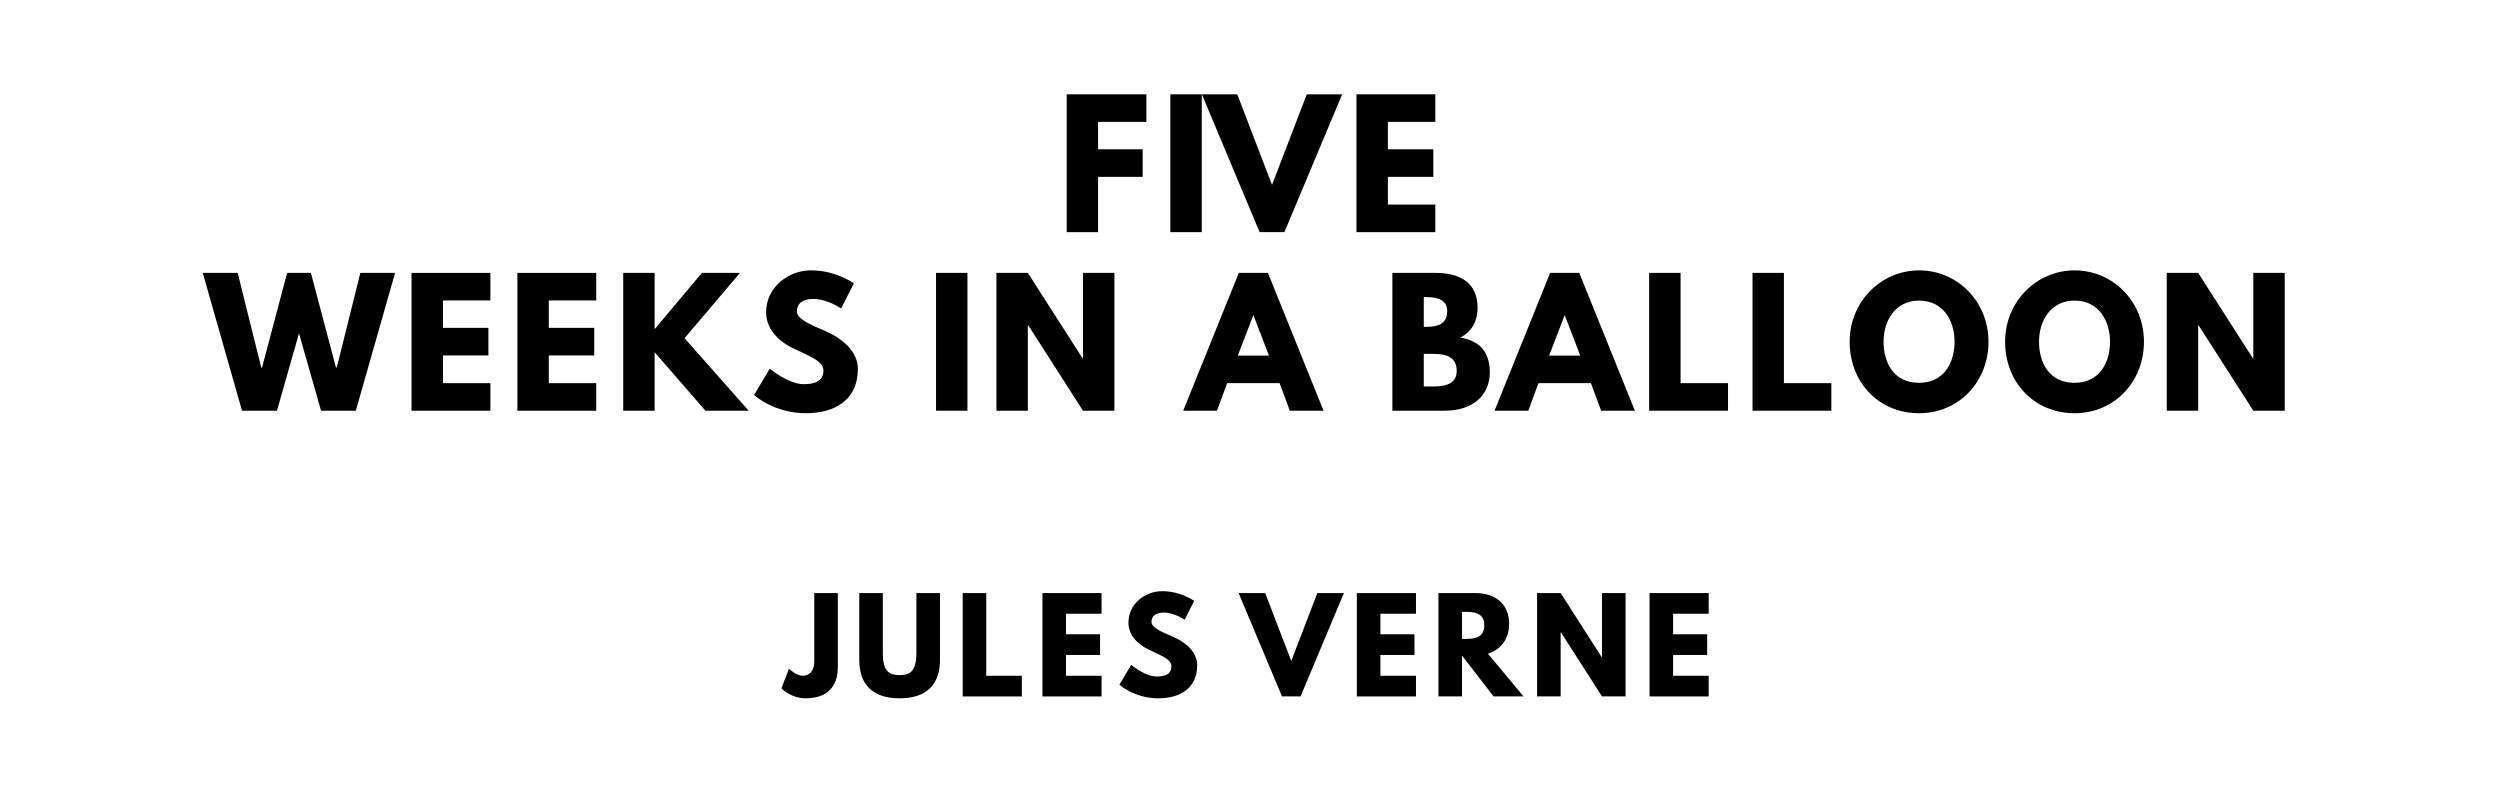
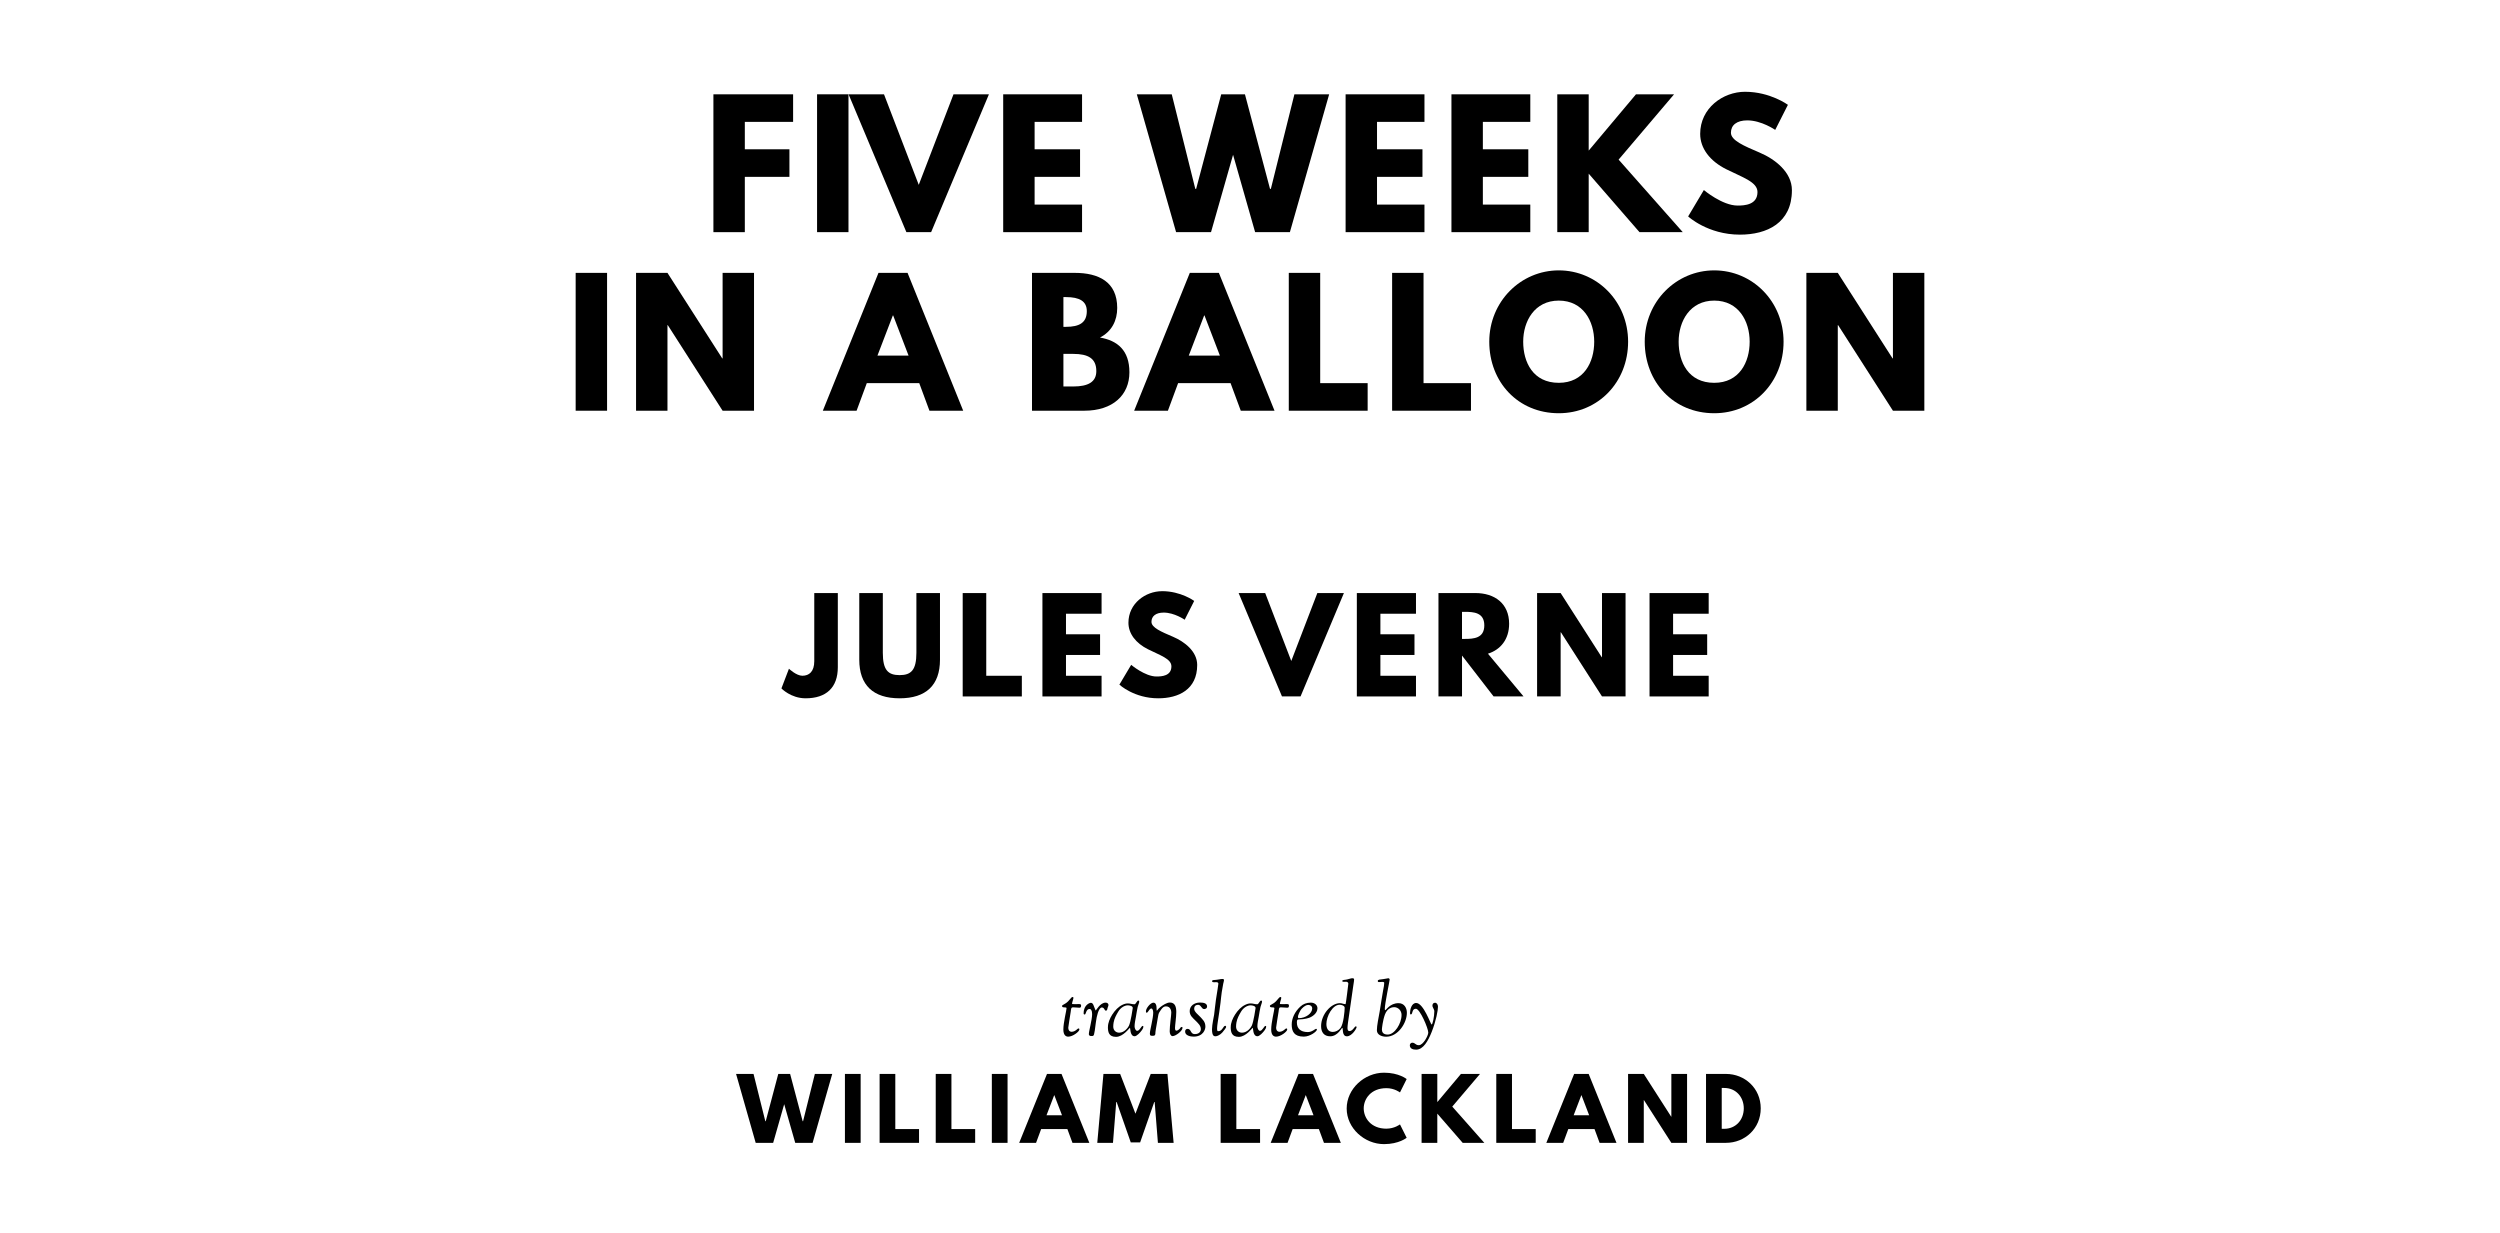
- <svg xmlns="http://www.w3.org/2000/svg" version="1.1" viewBox="0 0 1400 440">
-   <g aria-label="FIVE">
-     <path d="M641.97,52.81l0.00,15.44l-27.04,0.00l0.00,15.35l24.98,0.00l0.00,15.44l-24.98,0.00l0.00,30.97l-17.59,0.00l0.00-77.19l44.63,0.00z" />
-     <path d="M672.99,52.81l0.00,77.19l-17.59,0.00l0.00-77.19l17.59,0.00z" />
-     <path d="M705.40,130.00l-32.37-77.19l19.84,0.00l19.46,50.71l19.46-50.71l19.84,0.00l-32.37,77.19l-13.85,0.00z" />
-     <path d="M803.78,52.81l0.00,15.44l-26.57,0.00l0.00,15.35l25.45,0.00l0.00,15.44l-25.45,0.00l0.00,15.53l26.57,0.00l0.00,15.44l-44.16,0.00l0.00-77.19l44.16,0.00z" />
+ <svg xmlns="http://www.w3.org/2000/svg" version="1.1" viewBox="0 0 1400 690">
+   <g aria-label="FIVE WEEKS">
+     <path d="M444.14,52.81l0.00,15.44l-27.04,0.00l0.00,15.35l24.98,0.00l0.00,15.44l-24.98,0.00l0.00,30.97l-17.59,0.00l0.00-77.19l44.63,0.00z" />
+     <path d="M475.15,52.81l0.00,77.19l-17.59,0.00l0.00-77.19l17.59,0.00z" />
+     <path d="M507.57,130.00l-32.37-77.19l19.84,0.00l19.46,50.71l19.46-50.71l19.84,0.00l-32.37,77.19l-13.85,0.00z" />
+     <path d="M605.95,52.81l0.00,15.44l-26.57,0.00l0.00,15.35l25.45,0.00l0.00,15.44l-25.45,0.00l0.00,15.53l26.57,0.00l0.00,15.44l-44.16,0.00l0.00-77.19l44.16,0.00z" />
+     <path d="M702.87,130.00l-12.35-43.32l-12.35,43.32l-19.56,0.00l-21.99-77.19l19.56,0.00l13.19,52.96l0.47,0.00l14.04-52.96l13.29,0.00l14.04,52.96l0.47,0.00l13.19-52.96l19.46,0.00l-21.99,77.19l-19.46,0.00z" />
+     <path d="M797.70,52.81l0.00,15.44l-26.57,0.00l0.00,15.35l25.45,0.00l0.00,15.44l-25.45,0.00l0.00,15.53l26.57,0.00l0.00,15.44l-44.16,0.00l0.00-77.19l44.16,0.00z" />
+     <path d="M856.97,52.81l0.00,15.44l-26.57,0.00l0.00,15.35l25.45,0.00l0.00,15.44l-25.45,0.00l0.00,15.53l26.57,0.00l0.00,15.44l-44.16,0.00l0.00-77.19l44.16,0.00z" />
+     <path d="M942.34,130.00l-24.23,0.00l-28.44-32.75l0.00,32.75l-17.59,0.00l0.00-77.19l17.59,0.00l0.00,31.53l26.48-31.53l21.33,0.00l-31.06,36.58z" />
+     <path d="M977.28,51.40c14.04,0.00,23.95,7.30,23.95,7.30l-7.11,14.04s-7.67-5.33-15.63-5.33c-5.99,0.00-9.17,2.71-9.17,6.92c0.00,4.30,7.30,7.39,16.09,11.13c8.61,3.65,18.06,10.95,18.06,21.05c0.00,18.43-14.04,24.89-29.10,24.89c-18.06,0.00-29.01-10.20-29.01-10.20l8.80-14.78s10.29,8.70,18.90,8.70c3.84,0.00,11.13-0.37,11.13-7.58c0.00-5.61-8.23-8.14-17.40-12.73c-9.26-4.58-14.69-11.79-14.69-19.84c0.00-14.41,12.73-23.58,25.17-23.58z" />
  </g>
-   <g aria-label="WEEKS IN A BALLOON">
-     <path d="M179.79,230.00l-12.35-43.32l-12.35,43.32l-19.56,0.00l-21.99-77.19l19.56,0.00l13.19,52.96l0.47,0.00l14.04-52.96l13.29,0.00l14.04,52.96l0.47,0.00l13.19-52.96l19.46,0.00l-21.99,77.19l-19.46,0.00z" />
-     <path d="M274.62,152.81l0.00,15.44l-26.57,0.00l0.00,15.35l25.45,0.00l0.00,15.44l-25.45,0.00l0.00,15.53l26.57,0.00l0.00,15.44l-44.16,0.00l0.00-77.19l44.16,0.00z" />
-     <path d="M333.89,152.81l0.00,15.44l-26.57,0.00l0.00,15.35l25.45,0.00l0.00,15.44l-25.45,0.00l0.00,15.53l26.57,0.00l0.00,15.44l-44.16,0.00l0.00-77.19l44.16,0.00z" />
-     <path d="M419.26,230.00l-24.23,0.00l-28.44-32.75l0.00,32.75l-17.59,0.00l0.00-77.19l17.59,0.00l0.00,31.53l26.48-31.53l21.33,0.00l-31.06,36.58z" />
-     <path d="M454.20,151.40c14.04,0.00,23.95,7.30,23.95,7.30l-7.11,14.04s-7.67-5.33-15.63-5.33c-5.99,0.00-9.17,2.71-9.17,6.92c0.00,4.30,7.30,7.39,16.09,11.13c8.61,3.65,18.06,10.95,18.06,21.05c0.00,18.43-14.04,24.89-29.10,24.89c-18.06,0.00-29.01-10.20-29.01-10.20l8.80-14.78s10.29,8.70,18.90,8.70c3.84,0.00,11.13-0.37,11.13-7.58c0.00-5.61-8.23-8.14-17.40-12.73c-9.26-4.58-14.69-11.79-14.69-19.84c0.00-14.41,12.73-23.58,25.17-23.58z" />
-     <path d="M541.77,152.81l0.00,77.19l-17.59,0.00l0.00-77.19l17.59,0.00z" />
-     <path d="M575.59,182.09l0.00,47.91l-17.59,0.00l0.00-77.19l17.59,0.00l30.69,47.91l0.19,0.00l0.00-47.91l17.59,0.00l0.00,77.19l-17.59,0.00l-30.69-47.91l-0.19,0.00z" />
-     <path d="M710.03,152.81l31.16,77.19l-18.90,0.00l-5.71-15.44l-29.38,0.00l-5.71,15.44l-18.90,0.00l31.16-77.19l16.28,0.00z  M710.59,199.12l-8.61-22.46l-0.19,0.00l-8.61,22.46l17.40,0.00z" />
-     <path d="M779.73,152.81l23.95,0.00c13.29,0.00,23.77,4.96,23.77,19.65c0.00,7.11-3.09,13.19-9.64,16.56c9.64,1.68,16.47,7.02,16.47,19.46c0.00,12.73-9.26,21.52-25.26,21.52l-29.29,0.00l0.00-77.19z  M797.32,183.03l1.40,0.00c7.58,0.00,11.70-2.34,11.70-8.80c0.00-5.52-4.02-7.86-11.70-7.86l-1.40,0.00l0.00,16.65z  M797.32,216.43l5.52,0.00c8.33,0.00,12.91-2.53,12.91-8.61c0.00-7.11-4.58-9.64-12.91-9.64l-5.52,0.00l0.00,18.25z" />
-     <path d="M884.38,152.81l31.16,77.19l-18.90,0.00l-5.71-15.44l-29.38,0.00l-5.71,15.44l-18.90,0.00l31.16-77.19l16.28,0.00z  M884.94,199.12l-8.61-22.46l-0.19,0.00l-8.61,22.46l17.40,0.00z" />
-     <path d="M941.12,152.81l0.00,61.75l26.57,0.00l0.00,15.44l-44.16,0.00l0.00-77.19l17.59,0.00z" />
-     <path d="M998.99,152.81l0.00,61.75l26.57,0.00l0.00,15.44l-44.16,0.00l0.00-77.19l17.59,0.00z" />
-     <path d="M1035.80,191.36c0.00-22.55,17.68-39.95,38.92-39.95c21.43,0.00,38.83,17.40,38.83,39.95s-16.65,40.05-38.83,40.05c-22.83,0.00-38.92-17.50-38.92-40.05z  M1054.79,191.36c0.00,11.51,5.52,23.02,19.93,23.02c14.04,0.00,19.84-11.51,19.84-23.02s-6.18-23.02-19.84-23.02c-13.57,0.00-19.93,11.51-19.93,23.02z" />
-     <path d="M1122.86,191.36c0.00-22.55,17.68-39.95,38.92-39.95c21.43,0.00,38.83,17.40,38.83,39.95s-16.65,40.05-38.83,40.05c-22.83,0.00-38.92-17.50-38.92-40.05z  M1141.85,191.36c0.00,11.51,5.52,23.02,19.93,23.02c14.04,0.00,19.84-11.51,19.84-23.02s-6.18-23.02-19.84-23.02c-13.57,0.00-19.93,11.51-19.93,23.02z" />
-     <path d="M1230.97,182.09l0.00,47.91l-17.59,0.00l0.00-77.19l17.59,0.00l30.69,47.91l0.19,0.00l0.00-47.91l17.59,0.00l0.00,77.19l-17.59,0.00l-30.69-47.91l-0.19,0.00z" />
+   <g aria-label="IN A BALLOON">
+     <path d="M339.96,152.81l0.00,77.19l-17.59,0.00l0.00-77.19l17.59,0.00z" />
+     <path d="M373.78,182.09l0.00,47.91l-17.59,0.00l0.00-77.19l17.59,0.00l30.69,47.91l0.19,0.00l0.00-47.91l17.59,0.00l0.00,77.19l-17.59,0.00l-30.69-47.91l-0.19,0.00z" />
+     <path d="M508.23,152.81l31.16,77.19l-18.90,0.00l-5.71-15.44l-29.38,0.00l-5.71,15.44l-18.90,0.00l31.16-77.19l16.28,0.00z  M508.79,199.12l-8.61-22.46l-0.19,0.00l-8.61,22.46l17.40,0.00z" />
+     <path d="M577.92,152.81l23.95,0.00c13.29,0.00,23.77,4.96,23.77,19.65c0.00,7.11-3.09,13.19-9.64,16.56c9.64,1.68,16.47,7.02,16.47,19.46c0.00,12.73-9.26,21.52-25.26,21.52l-29.29,0.00l0.00-77.19z  M595.51,183.03l1.40,0.00c7.58,0.00,11.70-2.34,11.70-8.80c0.00-5.52-4.02-7.86-11.70-7.86l-1.40,0.00l0.00,16.65z  M595.51,216.43l5.52,0.00c8.33,0.00,12.91-2.53,12.91-8.61c0.00-7.11-4.58-9.64-12.91-9.64l-5.52,0.00l0.00,18.25z" />
+     <path d="M682.57,152.81l31.16,77.19l-18.90,0.00l-5.71-15.44l-29.38,0.00l-5.71,15.44l-18.90,0.00l31.16-77.19l16.28,0.00z  M683.13,199.12l-8.61-22.46l-0.19,0.00l-8.61,22.46l17.40,0.00z" />
+     <path d="M739.31,152.81l0.00,61.75l26.57,0.00l0.00,15.44l-44.16,0.00l0.00-77.19l17.59,0.00z" />
+     <path d="M797.18,152.81l0.00,61.75l26.57,0.00l0.00,15.44l-44.16,0.00l0.00-77.19l17.59,0.00z" />
+     <path d="M833.99,191.36c0.00-22.55,17.68-39.95,38.92-39.95c21.43,0.00,38.83,17.40,38.83,39.95s-16.65,40.05-38.83,40.05c-22.83,0.00-38.92-17.50-38.92-40.05z  M852.99,191.36c0.00,11.51,5.52,23.02,19.93,23.02c14.04,0.00,19.84-11.51,19.84-23.02s-6.18-23.02-19.84-23.02c-13.57,0.00-19.93,11.51-19.93,23.02z" />
+     <path d="M921.05,191.36c0.00-22.55,17.68-39.95,38.92-39.95c21.43,0.00,38.83,17.40,38.83,39.95s-16.65,40.05-38.83,40.05c-22.83,0.00-38.92-17.50-38.92-40.05z  M940.04,191.36c0.00,11.51,5.52,23.02,19.93,23.02c14.04,0.00,19.84-11.51,19.84-23.02s-6.18-23.02-19.84-23.02c-13.57,0.00-19.93,11.51-19.93,23.02z" />
+     <path d="M1029.16,182.09l0.00,47.91l-17.59,0.00l0.00-77.19l17.59,0.00l30.69,47.91l0.19,0.00l0.00-47.91l17.59,0.00l0.00,77.19l-17.59,0.00l-30.69-47.91l-0.19,0.00z" />
  </g>
  <g aria-label="JULES VERNE">
    <path d="M469.18,332.11l0.00,41.54c0.00,11.37-6.46,17.40-18.04,17.40c-8.28,0.00-13.54-5.54-13.54-5.54l4.21-11.02s4.14,3.93,7.51,3.93c3.79,0.00,6.67-2.32,6.67-8.14l0.00-38.18l13.19,0.00z" />
    <path d="M526.39,332.11l0.00,37.33c0.00,14.32-7.86,21.61-22.60,21.61s-22.60-7.30-22.60-21.61l0.00-37.33l13.19,0.00l0.00,33.47c0.00,9.68,2.95,12.49,9.40,12.49s9.40-2.81,9.40-12.49l0.00-33.47l13.19,0.00z" />
    <path d="M552.30,332.11l0.00,46.32l19.93,0.00l0.00,11.58l-33.12,0.00l0.00-57.89l13.19,0.00z" />
    <path d="M616.88,332.11l0.00,11.58l-19.93,0.00l0.00,11.51l19.09,0.00l0.00,11.58l-19.09,0.00l0.00,11.65l19.93,0.00l0.00,11.58l-33.12,0.00l0.00-57.89l33.12,0.00z" />
    <path d="M650.79,331.05c10.53,0.00,17.96,5.47,17.96,5.47l-5.33,10.53s-5.75-4.00-11.72-4.00c-4.49,0.00-6.88,2.04-6.88,5.19c0.00,3.23,5.47,5.54,12.07,8.35c6.46,2.74,13.54,8.21,13.54,15.79c0.00,13.82-10.53,18.67-21.82,18.67c-13.54,0.00-21.75-7.65-21.75-7.65l6.60-11.09s7.72,6.53,14.18,6.53c2.88,0.00,8.35-0.28,8.35-5.68c0.00-4.21-6.18-6.11-13.05-9.54c-6.95-3.44-11.02-8.84-11.02-14.88c0.00-10.81,9.54-17.68,18.88-17.68z" />
    <path d="M717.91,390.00l-24.28-57.89l14.88,0.00l14.60,38.04l14.60-38.04l14.88,0.00l-24.28,57.89l-10.39,0.00z" />
    <path d="M792.95,332.11l0.00,11.58l-19.93,0.00l0.00,11.51l19.09,0.00l0.00,11.58l-19.09,0.00l0.00,11.65l19.93,0.00l0.00,11.58l-33.12,0.00l0.00-57.89l33.12,0.00z" />
    <path d="M805.53,332.11l20.70,0.00c10.74,0.00,18.88,5.82,18.88,17.19c0.00,8.70-4.77,14.53-11.86,16.77l19.93,23.93l-16.77,0.00l-17.68-22.88l0.00,22.88l-13.19,0.00l0.00-57.89z  M818.72,357.79l1.54,0.00c4.98,0.00,10.95-0.35,10.95-7.58s-5.96-7.58-10.95-7.58l-1.54,0.00l0.00,15.16z" />
    <path d="M873.96,354.07l0.00,35.93l-13.19,0.00l0.00-57.89l13.19,0.00l23.02,35.93l0.14,0.00l0.00-35.93l13.19,0.00l0.00,57.89l-13.19,0.00l-23.02-35.93l-0.14,0.00z" />
    <path d="M956.86,332.11l0.00,11.58l-19.93,0.00l0.00,11.51l19.09,0.00l0.00,11.58l-19.09,0.00l0.00,11.65l19.93,0.00l0.00,11.58l-33.12,0.00l0.00-57.89l33.12,0.00z" />
  </g>
+   <g aria-label="translated by">
+     <path d="M594.73,563.42c0.00-0.85,1.62-0.81,3.49-2.76c1.70-1.79,1.79-2.34,2.47-2.34c0.21,0.00,0.43,0.13,0.43,0.51c0.00,0.55-0.77,2.55-0.77,3.19c0.00,0.26,0.09,0.30,1.49,0.30c1.66,0.00,2.00-0.04,2.47-0.04c0.89,0.00,1.11,0.30,1.11,0.81c0.00,0.98-0.26,1.23-1.02,1.23c-0.68,0.00-2.51-0.21-3.44-0.21c-1.23,0.00-1.11,0.77-1.36,2.51c-0.38,2.64-1.36,8.16-1.36,8.84c0.00,2.25,1.57,2.34,1.74,2.34c2.34,0.00,3.32-1.87,4.00-1.87c0.13,0.00,0.47,0.00,0.47,0.60c0.00,1.11-3.61,4.00-6.25,4.00c-1.15,0.00-2.72-0.68-2.72-4.00c0.00-3.91,1.79-10.80,1.79-11.94c0.00-0.89-2.51,0.04-2.51-1.15z" />
+     <path d="M606.84,567.42c0.00-4.85,3.61-5.87,4.00-5.87c0.89,0.00,1.32,0.81,1.57,1.49c1.06,2.76,1.11,2.81,1.19,2.81c0.30,0.00,2.42-4.38,5.57-4.38c1.11,0.00,1.57,0.72,1.57,1.32c0.00,0.55-0.34,1.11-0.47,1.57c-0.09,0.30-0.17,1.62-0.94,1.62c-0.94,0.00-0.77-1.79-2.30-1.79c-1.91,0.00-2.98,5.57-3.19,7.35l-0.21,1.40c-0.94,7.23-0.85,7.23-2.38,7.23l-0.21,0.00c-0.43,0.00-1.28-0.09-1.28-1.11c0.00-1.70,1.83-7.95,1.83-11.14c0.00-2.13-0.68-2.89-1.45-2.89c-1.74,0.00-2.08,2.55-2.34,2.85c-0.13,0.13-0.26,0.26-0.47,0.26c-0.17,0.00-0.51-0.13-0.51-0.72z" />
+     <path d="M620.45,575.15c0.00-2.38,1.06-4.80,2.38-6.93c1.53-2.42,3.49-4.46,5.74-5.53c1.15-0.55,2.00-0.77,3.10-0.77c1.32,0.00,2.21,0.47,3.61,0.47c0.85,0.00,1.36-2.08,2.21-2.08c0.26,0.00,0.47,0.17,0.47,0.64c0.00,0.68-0.55,1.70-0.85,2.93c-0.38,1.57-0.64,3.53-0.98,5.44c-0.34,1.87-0.77,3.83-0.77,5.44c0.00,1.11,0.64,2.51,1.45,2.51c1.40,0.00,2.30-2.76,3.10-2.76c0.34,0.00,0.38,0.30,0.38,0.47c0.00,0.43-0.21,1.06-0.77,1.83c-1.06,1.53-2.98,3.49-4.12,3.49c-2.72,0.00-2.34-4.76-2.64-4.76c-0.21,0.00-3.74,5.10-7.78,5.10s-4.55-2.72-4.55-5.48z  M623.42,574.90c0.00,2.13,1.53,3.40,3.32,3.40c3.06,0.00,5.06-3.06,5.44-3.83c1.02-2.04,2.17-9.86,2.17-9.99c0.00-1.19-1.91-1.49-2.81-1.49c-1.74,0.00-4.00,1.28-5.27,3.44c-1.23,2.04-2.25,3.95-2.64,6.16c-0.13,0.77-0.21,1.53-0.21,2.30z" />
+     <path d="M641.70,566.35c0.00-1.66,2.55-4.85,4.17-4.85c2.47,0.00,1.57,4.46,1.96,4.46c0.26,0.00,0.55-0.94,2.13-2.13c1.15-0.89,3.40-2.42,5.19-2.42c2.98,0.00,3.57,2.64,3.57,5.31c0.00,2.98-0.72,7.48-0.72,8.93c0.00,1.19,0.34,1.53,0.81,1.53c0.72,0.00,1.70-0.94,1.70-0.94c0.51-0.64,0.68-1.15,1.32-1.15c0.30,0.00,0.38,0.26,0.38,0.51c0.00,1.66-3.74,4.63-5.61,4.63c-0.85,0.00-1.57-1.19-1.57-2.68c0.00-3.23,0.89-8.93,0.89-10.50c0.00-0.68-0.21-3.49-2.98-3.49c-0.98,0.00-1.79,0.47-2.76,1.87c-1.83,2.59-1.32,2.21-2.34,7.69c-1.06,5.74-0.77,5.23-0.85,5.82c-0.13,0.94-0.47,1.11-1.57,1.11c-1.15,0.00-1.49-0.09-1.49-1.32c0.00-1.79,1.87-8.37,1.87-11.65c0.00-1.49-0.55-2.34-0.98-2.34c-1.32,0.00-1.79,2.38-2.72,2.38c-0.30,0.00-0.38-0.34-0.38-0.81z" />
+     <path d="M663.68,577.70c0.00-1.32,0.85-1.53,1.36-1.53c2.17,0.00,1.45,2.93,4.04,2.93c3.10,0.00,3.40-2.21,3.40-2.72c0.00-2.00-1.40-3.23-2.93-4.76c-1.70-1.74-3.32-2.85-3.32-5.40c0.00-2.85,2.47-4.80,5.78-4.80c2.30,0.00,3.95,0.55,3.95,2.21c0.00,1.32-1.40,1.45-1.62,1.45c-1.53,0.00-1.70-2.38-3.36-2.38c-1.62,0.00-2.25,0.98-2.25,2.25c0.00,1.62,2.34,3.36,3.36,4.46c1.32,1.49,2.93,2.68,2.93,5.53c0.00,1.53-1.19,5.57-6.63,5.57c-1.66,0.00-4.72-0.55-4.72-2.81z" />
+     <path d="M678.72,576.34c0.00-2.42,1.11-7.44,1.19-8.12c0.38-2.68,0.60-5.70,1.02-8.42c0.72-4.59,1.36-8.42,1.36-8.93s-0.43-0.85-1.06-0.85s-0.72,0.04-1.23,0.04c-0.85,0.00-1.23-0.13-1.23-0.60c0.00-0.21,0.09-0.55,0.64-0.60c3.10-0.21,4.04-0.64,5.14-0.64c0.68,0.00,0.89,0.26,0.89,0.68c0.00,0.60-0.30,1.15-0.43,1.96c-1.57,8.25-0.85,6.67-2.21,15.81c-0.72,5.02-1.23,7.69-1.23,9.14s0.13,1.66,0.68,1.66c2.34,0.00,2.76-3.02,3.87-3.02c0.30,0.00,0.51,0.26,0.51,0.68s-1.11,1.87-2.13,3.06c-1.11,1.28-2.89,2.13-3.70,2.13c-0.85,0.00-2.08,0.00-2.08-4.00z" />
+     <path d="M689.22,575.15c0.00-2.38,1.06-4.80,2.38-6.93c1.53-2.42,3.49-4.46,5.74-5.53c1.15-0.55,2.00-0.77,3.10-0.77c1.32,0.00,2.21,0.47,3.61,0.47c0.85,0.00,1.36-2.08,2.21-2.08c0.26,0.00,0.47,0.17,0.47,0.64c0.00,0.68-0.55,1.70-0.85,2.93c-0.38,1.57-0.64,3.53-0.98,5.44c-0.34,1.87-0.77,3.83-0.77,5.44c0.00,1.11,0.64,2.51,1.45,2.51c1.40,0.00,2.30-2.76,3.10-2.76c0.34,0.00,0.38,0.30,0.38,0.47c0.00,0.43-0.21,1.06-0.77,1.83c-1.06,1.53-2.98,3.49-4.12,3.49c-2.72,0.00-2.34-4.76-2.64-4.76c-0.21,0.00-3.74,5.10-7.78,5.10s-4.55-2.72-4.55-5.48z  M692.20,574.90c0.00,2.13,1.53,3.40,3.32,3.40c3.06,0.00,5.06-3.06,5.44-3.83c1.02-2.04,2.17-9.86,2.17-9.99c0.00-1.19-1.91-1.49-2.81-1.49c-1.74,0.00-4.00,1.28-5.27,3.44c-1.23,2.04-2.25,3.95-2.64,6.16c-0.13,0.77-0.21,1.53-0.21,2.30z" />
+     <path d="M711.12,563.42c0.00-0.85,1.62-0.81,3.49-2.76c1.70-1.79,1.79-2.34,2.47-2.34c0.21,0.00,0.43,0.13,0.43,0.51c0.00,0.55-0.77,2.55-0.77,3.19c0.00,0.26,0.09,0.30,1.49,0.30c1.66,0.00,2.00-0.04,2.47-0.04c0.89,0.00,1.11,0.30,1.11,0.81c0.00,0.98-0.26,1.23-1.02,1.23c-0.68,0.00-2.51-0.21-3.44-0.21c-1.23,0.00-1.11,0.77-1.36,2.51c-0.38,2.64-1.36,8.16-1.36,8.84c0.00,2.25,1.57,2.34,1.74,2.34c2.34,0.00,3.32-1.87,4.00-1.87c0.13,0.00,0.47,0.00,0.47,0.60c0.00,1.11-3.61,4.00-6.25,4.00c-1.15,0.00-2.72-0.68-2.72-4.00c0.00-3.91,1.79-10.80,1.79-11.94c0.00-0.89-2.51,0.04-2.51-1.15z" />
+     <path d="M723.36,573.75c0.00-3.66,1.87-7.31,4.80-10.03c1.57-1.49,3.53-2.25,5.91-2.25c2.00,0.00,3.70,1.28,3.70,3.15c0.00,3.06-3.32,4.80-4.12,5.14c-0.38,0.17-2.68,1.11-6.67,1.15c-0.60,0.00-0.72,0.64-0.72,1.74c0.00,3.19,1.91,5.31,6.12,5.31c2.42,0.00,4.12-1.83,4.59-1.83c0.34,0.00,0.51,0.17,0.51,0.43c0.00,0.98-3.70,3.95-7.40,3.95c-5.40,0.00-6.72-2.98-6.72-6.76z  M726.84,569.33c0.00,0.30,0.09,0.85,0.38,0.85c4.12,0.00,7.61-2.76,7.61-5.44c0.00-1.62-1.53-2.00-2.25-2.00c-1.06,0.00-2.38,0.85-3.49,2.00c-1.28,1.32-2.25,4.04-2.25,4.59z" />
+     <path d="M739.81,574.69c0.00-6.59,5.53-12.92,10.58-12.92c1.11,0.00,1.96,0.55,3.15,0.55c0.13,0.00,1.53-11.18,1.53-11.48c0.00-0.64-0.60-1.06-1.23-1.06c-0.47,0.00-1.45,0.04-1.49,0.04c-0.43,0.00-0.68-0.17-0.68-0.47c0.00-0.72,1.49-0.55,2.68-0.85c2.38-0.60,2.13-0.68,3.27-0.68c0.38,0.00,0.68,0.34,0.68,0.72c0.00,1.11-0.43,2.47-2.81,19.85c-0.47,3.23-0.89,5.91-0.89,7.18c0.00,0.94,0.13,1.83,1.11,1.83c1.87,0.00,2.85-2.64,3.53-2.64c0.34,0.00,0.47,0.21,0.47,0.38c0.00,0.89-2.68,5.19-5.44,5.19c-2.98,0.00-2.00-4.76-2.59-4.76c-0.38,0.00-2.55,4.76-6.76,4.76c-3.61,0.00-5.10-2.47-5.10-5.65z  M742.78,573.50c0.00,2.47,1.02,4.38,3.61,4.38c1.53,0.00,3.19-0.81,4.29-2.21c1.70-2.13,2.34-9.61,2.34-11.31c0.00-1.15-1.70-1.70-2.85-1.70c-3.91,0.00-7.40,6.38-7.40,10.84z" />
+     <path d="M771.05,576.98c0.00-2.72,0.98-7.14,1.57-10.58c0.77-4.42,1.28-8.54,1.91-11.69c0.38-1.83,0.64-3.32,0.64-4.34c0.00-0.21-0.21-0.51-1.06-0.51c-0.64,0.00-1.11,0.09-1.74,0.09c-0.47,0.00-0.81,0.00-0.81-0.60c0.00-0.85,1.19-0.81,3.15-1.06c1.66-0.21,2.42-0.47,2.68-0.47c0.47,0.00,0.81,0.30,0.81,0.77c0.00,0.77-2.72,13.43-2.72,16.49c0.00,0.30,0.13,0.64,0.21,0.64c0.60,0.00,2.59-3.95,7.48-3.95c3.19,0.00,4.68,2.64,4.68,5.40c0.00,5.78-5.02,13.39-11.60,13.39c-2.51,0.00-5.19-1.11-5.19-3.57z  M773.86,576.47c0.00,1.45,0.64,2.89,3.27,2.89c3.83,0.00,7.74-6.12,7.74-11.01c0.00-2.38-1.83-4.34-4.17-4.34c-1.02,0.00-3.78,0.43-5.14,4.12c-1.23,3.36-1.70,7.91-1.70,8.33z" />
+     <path d="M789.50,585.31c0.00-0.72,0.64-1.40,1.36-1.40c1.70,0.00,1.74,1.40,3.70,1.40c2.47,0.00,5.27-5.44,5.27-7.06c0.00-2.38-4.68-13.35-6.93-13.35c-2.47,0.00-1.57,3.19-2.85,3.19c-0.26,0.00-0.43-0.21-0.43-0.94c0.00-1.79,0.85-5.48,3.44-5.48c4.12,0.00,8.16,12.07,8.63,12.07c0.60,0.00,1.53-4.55,1.53-7.40c0.00-1.23-1.06-2.08-1.06-3.23c0.00-0.77,0.43-1.57,1.45-1.57c0.94,0.00,1.66,0.94,1.66,2.25c0.00,1.91-1.02,7.78-3.53,14.11c-2.00,5.06-4.72,9.90-8.71,9.90c-1.83,0.00-3.53-0.55-3.53-2.51z" />
+   </g>
+   <g aria-label="WILLIAM LACKLAND">
+     <path d="M445.33,640.00l-6.18-21.66l-6.18,21.66l-9.78,0.00l-10.99-38.60l9.78,0.00l6.60,26.48l0.23,0.00l7.02-26.48l6.64,0.00l7.02,26.48l0.23,0.00l6.60-26.48l9.73,0.00l-10.99,38.60l-9.73,0.00z" />
+     <path d="M481.96,601.40l0.00,38.60l-8.80,0.00l0.00-38.60l8.80,0.00z" />
+     <path d="M501.37,601.40l0.00,30.88l13.29,0.00l0.00,7.72l-22.08,0.00l0.00-38.60l8.80,0.00z" />
+     <path d="M532.80,601.40l0.00,30.88l13.29,0.00l0.00,7.72l-22.08,0.00l0.00-38.60l8.80,0.00z" />
+     <path d="M564.23,601.40l0.00,38.60l-8.80,0.00l0.00-38.60l8.80,0.00z" />
+     <path d="M594.45,601.40l15.58,38.60l-9.45,0.00l-2.85-7.72l-14.69,0.00l-2.85,7.72l-9.45,0.00l15.58-38.60l8.14,0.00z  M594.73,624.56l-4.30-11.23l-0.09,0.00l-4.30,11.23l8.70,0.00z" />
+     <path d="M648.43,640.00l-1.82-22.88l-0.23,0.00l-7.91,22.64l-5.24,0.00l-7.91-22.64l-0.23,0.00l-1.82,22.88l-8.80,0.00l3.46-38.60l9.36,0.00l8.56,22.27l8.56-22.27l9.36,0.00l3.46,38.60l-8.80,0.00z" />
+     <path d="M692.35,601.40l0.00,30.88l13.29,0.00l0.00,7.72l-22.08,0.00l0.00-38.60l8.80,0.00z" />
+     <path d="M735.29,601.40l15.58,38.60l-9.45,0.00l-2.85-7.72l-14.69,0.00l-2.85,7.72l-9.45,0.00l15.58-38.60l8.14,0.00z  M735.57,624.56l-4.30-11.23l-0.09,0.00l-4.30,11.23l8.70,0.00z" />
+     <path d="M776.41,632.05c4.49,0.00,7.58-2.39,7.58-2.39l3.74,7.49s-4.30,3.56-12.68,3.56c-10.90,0.00-20.91-8.89-20.91-19.93c0.00-11.09,9.96-20.07,20.91-20.07c8.37,0.00,12.68,3.56,12.68,3.56l-3.74,7.49s-3.09-2.39-7.58-2.39c-8.84,0.00-12.73,6.18-12.73,11.32c0.00,5.19,3.88,11.37,12.73,11.37z" />
+     <path d="M831.23,640.00l-12.12,0.00l-14.22-16.37l0.00,16.37l-8.80,0.00l0.00-38.60l8.80,0.00l0.00,15.77l13.24-15.77l10.67,0.00l-15.53,18.29z" />
+     <path d="M846.71,601.40l0.00,30.88l13.29,0.00l0.00,7.72l-22.08,0.00l0.00-38.60l8.80,0.00z" />
+     <path d="M889.65,601.40l15.58,38.60l-9.45,0.00l-2.85-7.72l-14.69,0.00l-2.85,7.72l-9.45,0.00l15.58-38.60l8.14,0.00z  M889.93,624.56l-4.30-11.23l-0.09,0.00l-4.30,11.23l8.70,0.00z" />
+     <path d="M920.52,616.05l0.00,23.95l-8.80,0.00l0.00-38.60l8.80,0.00l15.35,23.95l0.09,0.00l0.00-23.95l8.80,0.00l0.00,38.60l-8.80,0.00l-15.35-23.95l-0.09,0.00z" />
+     <path d="M955.37,601.40l11.18,0.00c10.57,0.00,19.46,8.05,19.46,19.27c0.00,11.27-8.84,19.32-19.46,19.32l-11.18,0.00l0.00-38.60z  M964.17,632.14l1.36,0.00c6.50,0.00,10.95-4.96,10.99-11.42c0.00-6.46-4.44-11.46-10.99-11.46l-1.36,0.00l0.00,22.88z" />
+   </g>
</svg>
